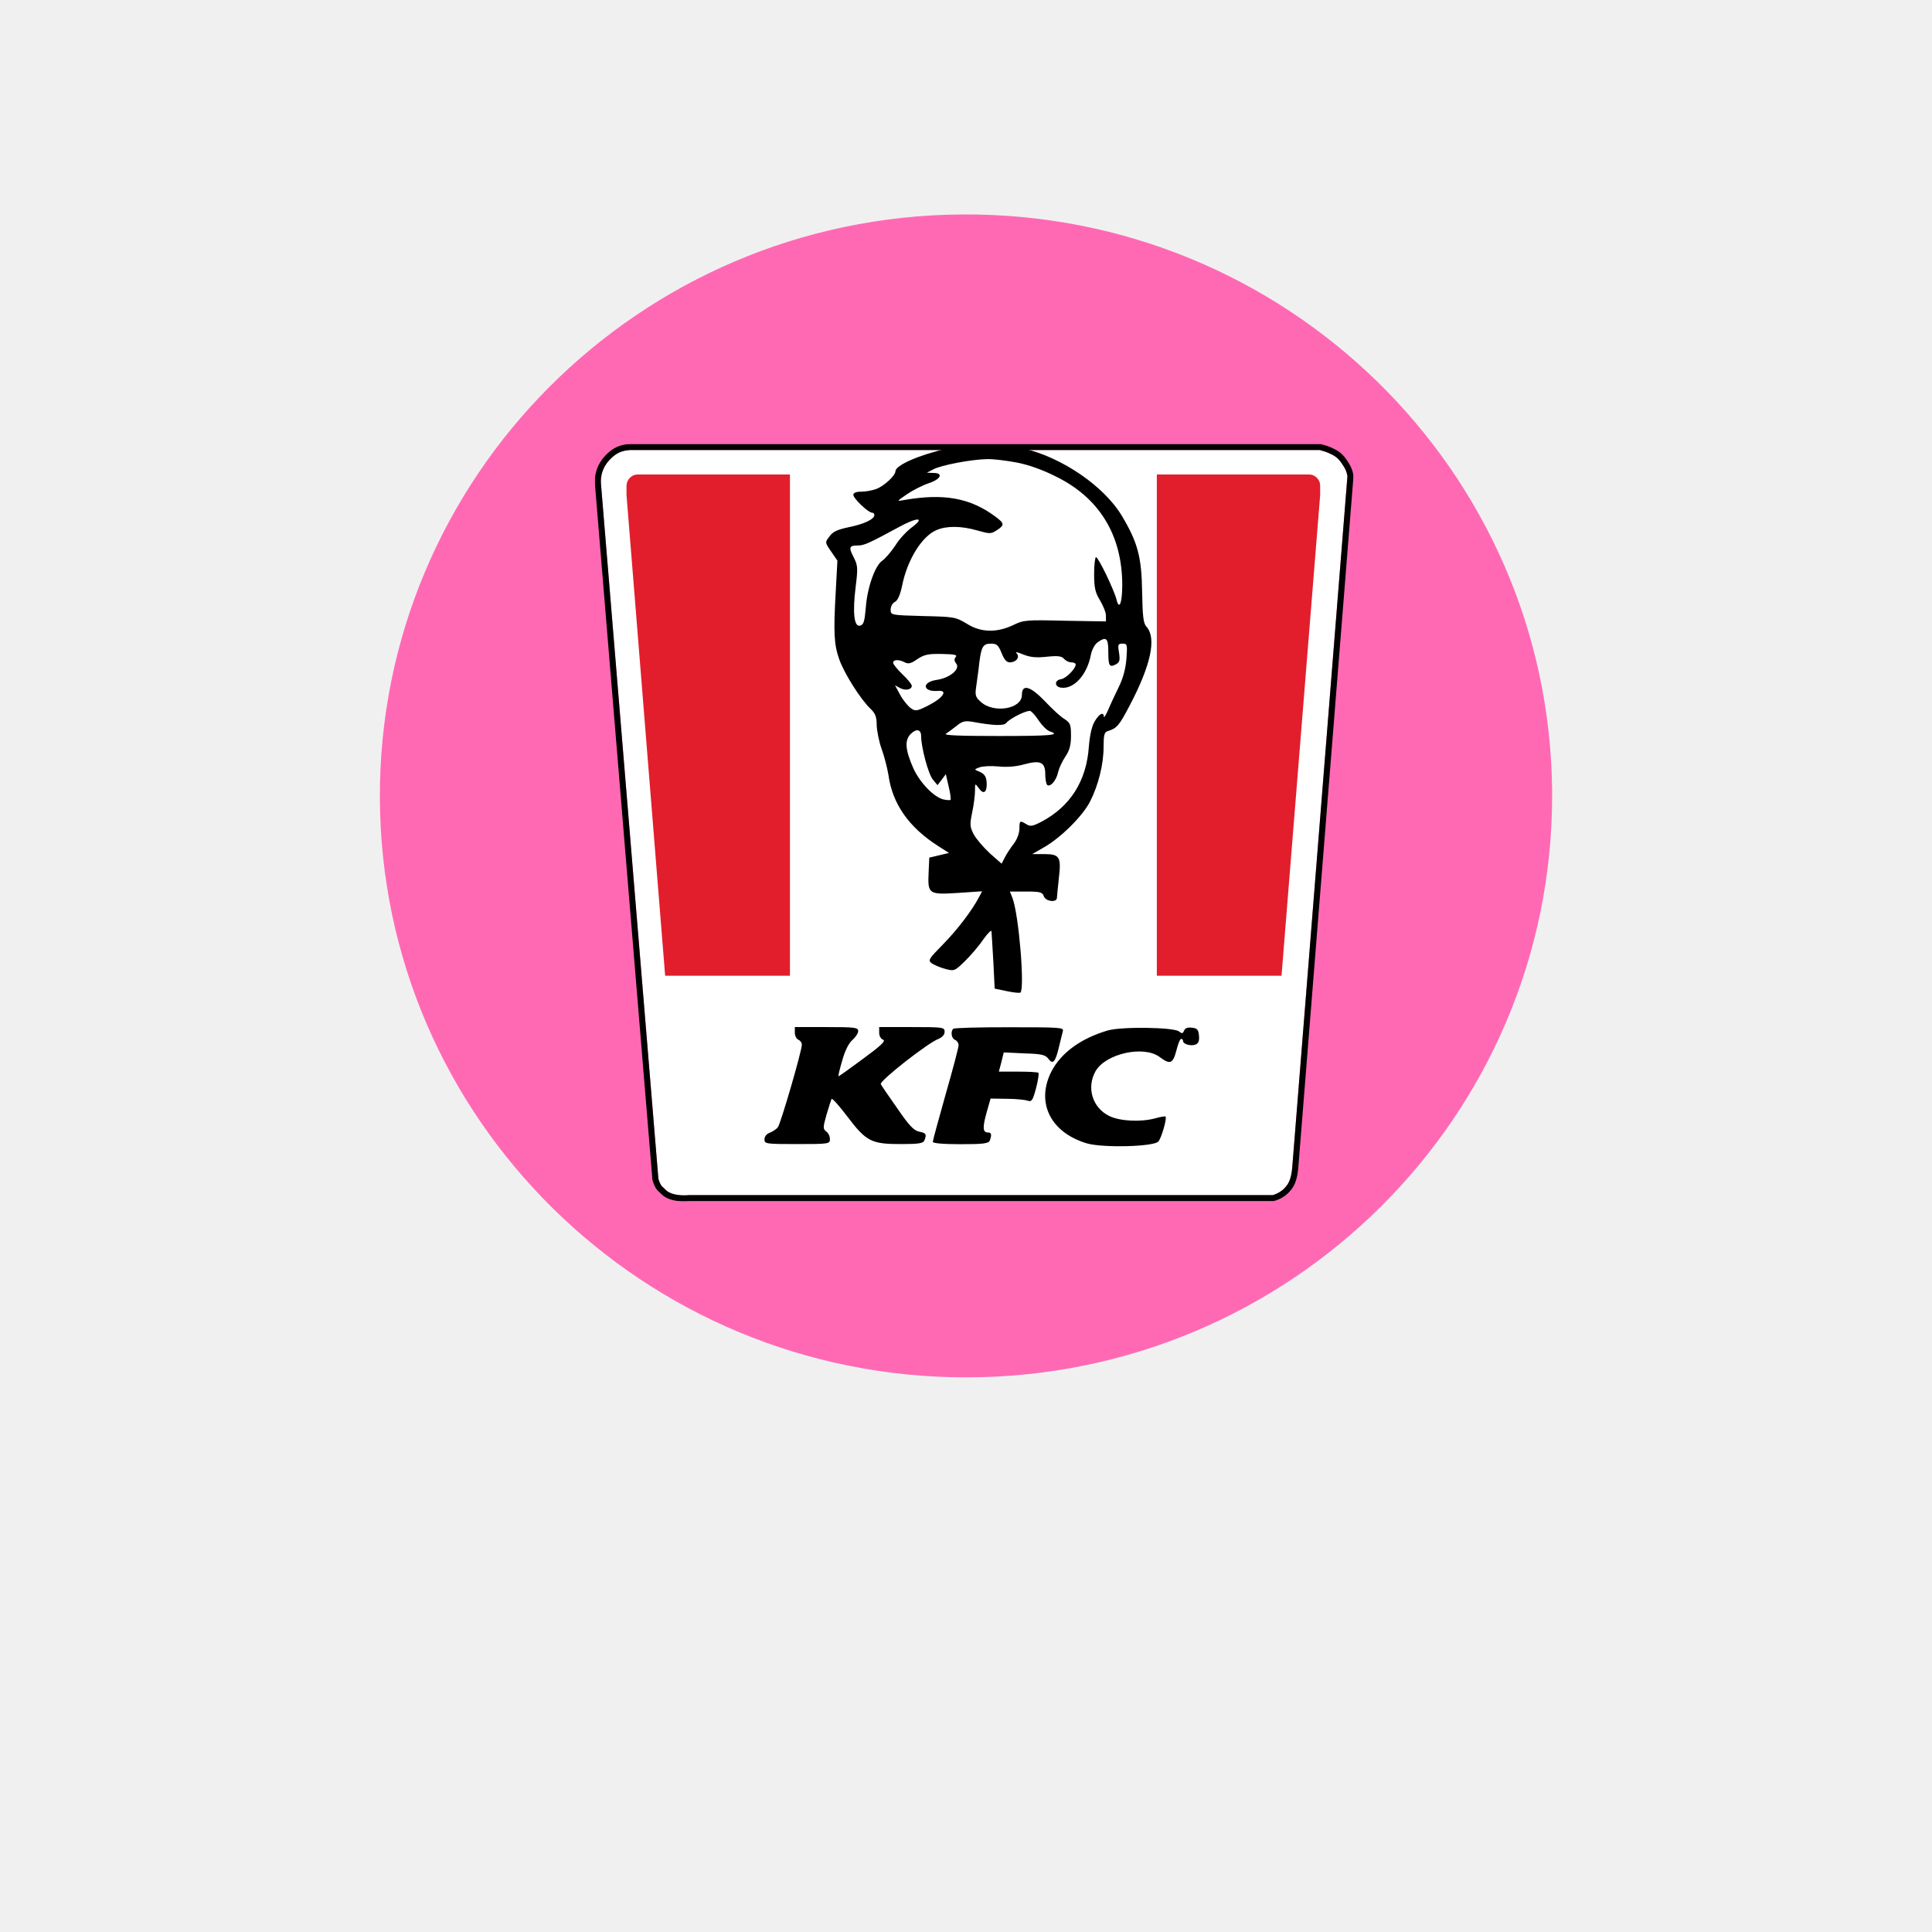
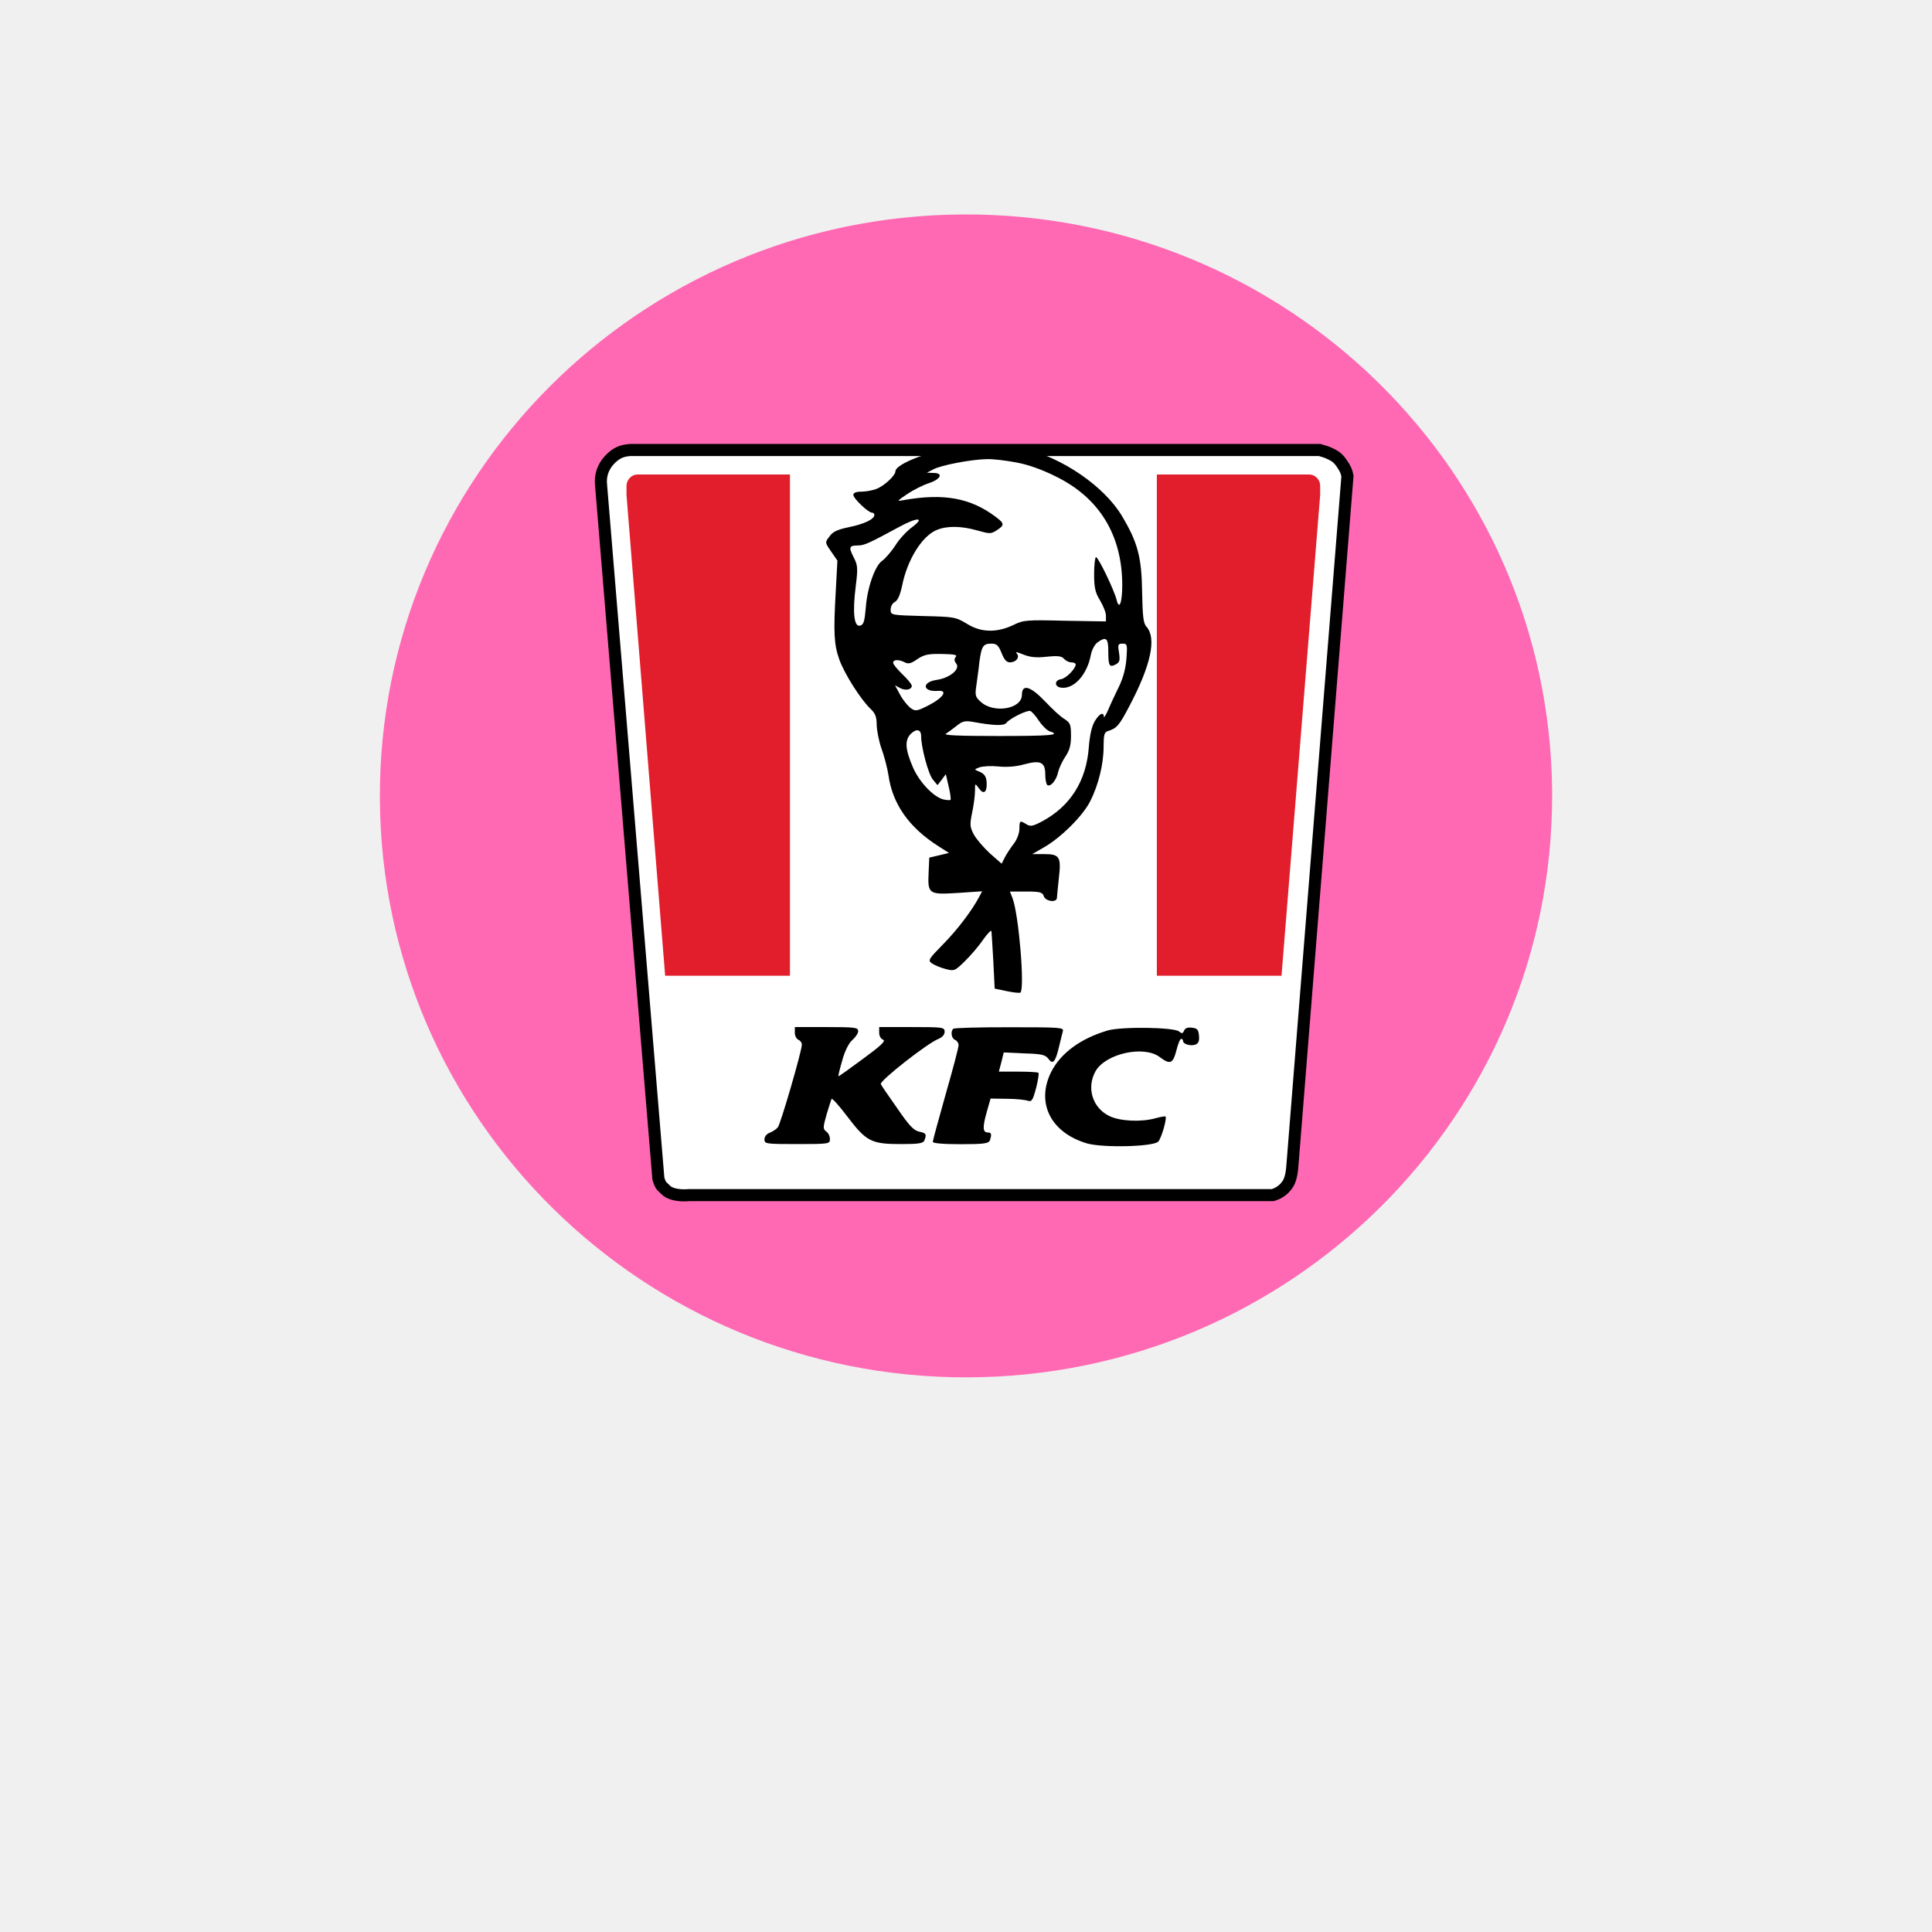
<svg xmlns="http://www.w3.org/2000/svg" viewBox="0 0 24 24" width="24pt" height="24pt">
-   <defs id="defs8">
-     <mask maskUnits="userSpaceOnUse" x="5.965" y="3.942" width="12.566" height="12.545" id="_mask_Zo2hSAbvn9ndn6jDdPnxoaXlBJqn8EU3_1_">
-       <rect x="-47.626" y="-47.194" fill="#ffffff" filter="url(#Adobe_OpacityMaskFilter)" width="96" height="96" id="rect11" />
-       <path d="M 6.21,4.204 C 6.323,4.086 6.414,4.053 6.548,4.042 h 11.424 c 0.068,0.018 0.123,0.037 0.164,0.057 0.061,0.03 0.125,0.055 0.195,0.156 0.07,0.103 0.083,0.135 0.1,0.219 l -0.912,11.422 c -0.01,0.145 -0.037,0.248 -0.082,0.313 -0.061,0.088 -0.14,0.143 -0.242,0.174 H 7.535 C 7.333,16.401 7.197,16.358 7.139,16.297 7.082,16.234 7.061,16.25 7.018,16.113 L 6.069,4.629 C 6.05,4.468 6.099,4.322 6.21,4.204 Z" id="path13" />
-     </mask>
-     <filter id="Adobe_OpacityMaskFilter" filterUnits="userSpaceOnUse" x="5.965" y="3.942" width="12.566" height="12.545">
-       <feColorMatrix type="matrix" values="1 0 0 0 0  0 1 0 0 0  0 0 1 0 0  0 0 0 1 0" id="feColorMatrix6" />
-     </filter>
-     <filter id="filter18994" filterUnits="userSpaceOnUse" x="5.965" y="3.942" width="12.566" height="12.545">
-       <feColorMatrix type="matrix" values="1 0 0 0 0  0 1 0 0 0  0 0 1 0 0  0 0 0 1 0" id="feColorMatrix18992" />
-     </filter>
-   </defs>
  <path style="fill:#ff69b4;fill-opacity:1;stroke-width:2.785" id="path2106" d="M 19.281,9.887 A 7.281,7.223 0 0 1 12.014,17.11 7.281,7.223 0 0 1 4.719,9.915 7.281,7.223 0 0 1 11.957,2.664 7.281,7.223 0 0 1 19.281,9.83" />
  <g id="g32" transform="matrix(0.75,0,0,0.75,2.915253,2.558667)">
    <path fill="#ffffff" d="M 6.21,4.204 C 6.323,4.086 6.414,4.053 6.548,4.042 h 11.424 c 0.068,0.018 0.123,0.037 0.164,0.057 0.061,0.03 0.125,0.055 0.195,0.156 0.07,0.103 0.083,0.135 0.1,0.219 l -0.912,11.422 c -0.01,0.145 -0.037,0.248 -0.082,0.313 -0.061,0.088 -0.14,0.143 -0.242,0.174 H 7.535 C 7.333,16.401 7.197,16.358 7.139,16.297 7.082,16.234 7.061,16.25 7.018,16.113 L 6.069,4.629 C 6.05,4.468 6.099,4.322 6.21,4.204 Z" id="path4" />
-     <defs id="defs9">
-       <filter id="filter19798" filterUnits="userSpaceOnUse" x="5.965" y="3.942" width="12.566" height="12.545">
-         <feColorMatrix type="matrix" values="1 0 0 0 0  0 1 0 0 0  0 0 1 0 0  0 0 0 1 0" id="feColorMatrix19796" />
-       </filter>
-     </defs>
-     <mask maskUnits="userSpaceOnUse" x="5.965" y="3.942" width="12.566" height="12.545" id="mask19001">
-       <rect x="-47.626" y="-47.194" fill="#ffffff" filter="url(#Adobe_OpacityMaskFilter)" width="96" height="96" id="rect18997" />
-       <path d="M 6.21,4.204 C 6.323,4.086 6.414,4.053 6.548,4.042 h 11.424 c 0.068,0.018 0.123,0.037 0.164,0.057 0.061,0.03 0.125,0.055 0.195,0.156 0.07,0.103 0.083,0.135 0.1,0.219 l -0.912,11.422 c -0.01,0.145 -0.037,0.248 -0.082,0.313 -0.061,0.088 -0.14,0.143 -0.242,0.174 H 7.535 C 7.333,16.401 7.197,16.358 7.139,16.297 7.082,16.234 7.061,16.25 7.018,16.113 L 6.069,4.629 C 6.05,4.468 6.099,4.322 6.21,4.204 Z" id="path18999" />
-     </mask>
    <path vector-effect="non-scaling-stroke" mask="url(#_mask_Zo2hSAbvn9ndn6jDdPnxoaXlBJqn8EU3_1_)" fill="#ffffff" stroke="#000000" stroke-width="0.2" stroke-linecap="square" stroke-miterlimit="3" d="M 6.21,4.204 C 6.323,4.086 6.414,4.053 6.548,4.042 h 11.424 c 0.068,0.018 0.123,0.037 0.164,0.057 0.061,0.03 0.125,0.055 0.195,0.156 0.07,0.103 0.083,0.135 0.1,0.219 l -0.912,11.422 c -0.01,0.145 -0.037,0.248 -0.082,0.313 -0.061,0.088 -0.14,0.143 -0.242,0.174 H 7.535 C 7.333,16.401 7.197,16.358 7.139,16.297 7.082,16.234 7.061,16.25 7.018,16.113 L 6.069,4.629 C 6.05,4.468 6.099,4.322 6.21,4.204 Z" id="path16" />
    <path fill="#e21e2c" d="M 17.922,4.5 C 17.886,4.465 17.851,4.451 17.804,4.448 H 17.37 15.274 v 8.302 h 2.065 l 0.64,-7.961 V 4.629 C 17.978,4.579 17.959,4.536 17.922,4.5 Z" id="path18" />
    <path fill="#e21e2c" d="M 6.548,4.5 C 6.585,4.465 6.62,4.451 6.666,4.448 H 7.101 9.197 V 12.75 H 7.13 L 6.49,4.789 V 4.629 C 6.492,4.579 6.513,4.536 6.548,4.5 Z" id="path20" />
    <g id="g30">
      <path d="m 11.815,4.015 c -0.473,0.105 -0.871,0.279 -0.871,0.38 0,0.069 -0.19,0.248 -0.322,0.294 -0.063,0.023 -0.17,0.043 -0.244,0.043 -0.085,0 -0.131,0.019 -0.131,0.054 0,0.058 0.247,0.294 0.309,0.294 0.024,0 0.039,0.016 0.039,0.039 0,0.07 -0.174,0.151 -0.422,0.201 -0.186,0.039 -0.267,0.074 -0.32,0.152 -0.078,0.1 -0.078,0.1 0.026,0.251 L 9.983,5.874 9.956,6.378 c -0.039,0.685 -0.031,0.883 0.059,1.135 0.082,0.232 0.356,0.666 0.522,0.821 0.073,0.07 0.097,0.128 0.097,0.267 0.004,0.097 0.039,0.275 0.081,0.391 0.043,0.117 0.093,0.31 0.113,0.43 0.065,0.481 0.34,0.872 0.828,1.182 l 0.175,0.112 -0.163,0.039 -0.163,0.038 -0.011,0.244 c -0.017,0.361 0,0.372 0.487,0.341 l 0.399,-0.027 -0.047,0.089 c -0.12,0.229 -0.364,0.55 -0.601,0.79 -0.239,0.244 -0.252,0.264 -0.186,0.314 0.039,0.027 0.139,0.07 0.225,0.093 0.147,0.039 0.156,0.035 0.322,-0.127 0.096,-0.094 0.232,-0.251 0.305,-0.36 0.074,-0.104 0.137,-0.166 0.137,-0.135 0.004,0.031 0.016,0.259 0.031,0.503 l 0.022,0.445 0.201,0.042 c 0.112,0.023 0.213,0.035 0.226,0.023 0.073,-0.073 -0.027,-1.293 -0.133,-1.568 L 12.84,11.355 h 0.271 c 0.232,0 0.268,0.012 0.291,0.078 0.027,0.085 0.213,0.112 0.217,0.027 0,-0.024 0.016,-0.171 0.031,-0.318 0.043,-0.36 0.016,-0.407 -0.24,-0.407 h -0.2 l 0.201,-0.116 C 13.687,10.46 14.05,10.1 14.17,9.86 c 0.136,-0.267 0.222,-0.616 0.222,-0.902 0,-0.194 0.012,-0.244 0.069,-0.26 0.151,-0.046 0.19,-0.093 0.364,-0.426 C 15.177,7.602 15.27,7.16 15.104,6.971 15.05,6.916 15.038,6.8 15.03,6.39 15.022,5.816 14.957,5.572 14.696,5.135 14.403,4.643 13.705,4.166 13.074,4.019 12.769,3.945 12.138,3.945 11.815,4.015 Z m 1.131,0.233 c 0.189,0.034 0.434,0.12 0.654,0.232 0.721,0.352 1.101,0.972 1.101,1.801 0,0.287 -0.05,0.422 -0.093,0.244 -0.039,-0.159 -0.303,-0.709 -0.342,-0.709 -0.015,0 -0.031,0.128 -0.031,0.279 0,0.233 0.02,0.31 0.098,0.438 0.05,0.085 0.098,0.197 0.098,0.252 V 6.881 L 13.752,6.87 C 13.117,6.854 13.065,6.858 12.899,6.94 12.625,7.071 12.36,7.067 12.128,6.92 11.941,6.808 11.919,6.804 11.4,6.792 10.865,6.777 10.865,6.777 10.865,6.684 c 0,-0.05 0.031,-0.109 0.074,-0.128 0.045,-0.027 0.084,-0.116 0.115,-0.263 0.086,-0.434 0.33,-0.825 0.573,-0.926 0.167,-0.07 0.403,-0.07 0.675,0.008 0.205,0.058 0.225,0.058 0.321,-0.004 0.132,-0.085 0.128,-0.113 -0.022,-0.225 -0.416,-0.31 -0.856,-0.391 -1.516,-0.275 -0.124,0.023 -0.124,0.023 0.051,-0.097 0.096,-0.066 0.256,-0.147 0.36,-0.182 0.201,-0.066 0.248,-0.17 0.077,-0.17 L 11.465,4.418 11.569,4.364 c 0.123,-0.07 0.635,-0.167 0.891,-0.171 0.1,-0.004 0.32,0.024 0.486,0.055 z m -1.722,1.069 c -0.09,0.065 -0.218,0.201 -0.283,0.309 -0.07,0.105 -0.164,0.213 -0.213,0.248 -0.121,0.078 -0.252,0.45 -0.275,0.783 -0.02,0.224 -0.035,0.279 -0.094,0.294 C 10.258,6.978 10.232,6.734 10.286,6.304 10.325,5.991 10.32,5.952 10.251,5.816 10.166,5.65 10.178,5.623 10.325,5.623 c 0.101,0 0.178,-0.035 0.674,-0.303 0.301,-0.166 0.447,-0.17 0.225,-0.003 z m 3.246,2.06 c 0,0.24 0.018,0.271 0.122,0.217 0.066,-0.035 0.074,-0.066 0.056,-0.194 -0.024,-0.135 -0.017,-0.151 0.058,-0.151 0.077,0 0.081,0.016 0.065,0.241 -0.012,0.162 -0.051,0.321 -0.127,0.476 -0.063,0.128 -0.144,0.302 -0.179,0.387 -0.038,0.085 -0.069,0.132 -0.069,0.105 -0.004,-0.085 -0.074,-0.05 -0.151,0.077 -0.05,0.086 -0.081,0.229 -0.097,0.419 -0.039,0.569 -0.307,0.991 -0.782,1.243 -0.148,0.077 -0.187,0.085 -0.253,0.043 -0.108,-0.066 -0.115,-0.062 -0.115,0.077 0,0.066 -0.039,0.174 -0.089,0.24 -0.052,0.066 -0.121,0.171 -0.151,0.229 l -0.055,0.108 -0.193,-0.17 c -0.105,-0.097 -0.225,-0.237 -0.268,-0.314 -0.064,-0.124 -0.069,-0.159 -0.027,-0.364 0.027,-0.124 0.047,-0.287 0.047,-0.356 0,-0.132 0,-0.132 0.063,-0.047 0.072,0.105 0.131,0.078 0.131,-0.062 0,-0.128 -0.034,-0.178 -0.135,-0.217 -0.074,-0.031 -0.074,-0.031 0.015,-0.066 0.056,-0.019 0.194,-0.027 0.31,-0.015 0.141,0.015 0.295,0.004 0.431,-0.035 0.274,-0.074 0.349,-0.035 0.349,0.17 0,0.082 0.016,0.159 0.035,0.175 0.055,0.031 0.15,-0.082 0.178,-0.217 C 13.655,9.31 13.708,9.194 13.759,9.12 13.829,9.016 13.852,8.93 13.852,8.775 13.852,8.59 13.84,8.562 13.748,8.5 13.686,8.466 13.543,8.334 13.427,8.21 13.179,7.95 13.039,7.912 13.039,8.098 c 0,0.236 -0.472,0.313 -0.685,0.112 -0.086,-0.077 -0.094,-0.108 -0.07,-0.263 0.012,-0.097 0.039,-0.272 0.05,-0.388 0.035,-0.267 0.062,-0.31 0.198,-0.31 0.089,0 0.119,0.027 0.17,0.155 0.043,0.109 0.082,0.155 0.136,0.155 0.108,0 0.174,-0.089 0.112,-0.151 -0.027,-0.027 0.016,-0.019 0.109,0.02 0.115,0.046 0.213,0.058 0.391,0.038 0.186,-0.019 0.248,-0.011 0.287,0.035 0.027,0.031 0.08,0.058 0.119,0.058 0.043,0 0.074,0.016 0.074,0.035 0,0.07 -0.16,0.233 -0.244,0.244 -0.108,0.016 -0.113,0.124 0,0.14 C 13.899,8.009 14.12,7.765 14.182,7.431 14.198,7.35 14.247,7.261 14.289,7.23 14.435,7.125 14.47,7.156 14.47,7.377 Z M 11.942,7.47 c -0.026,0.035 -0.026,0.066 0.009,0.109 0.073,0.089 -0.104,0.24 -0.326,0.271 -0.251,0.038 -0.231,0.201 0.021,0.182 0.174,-0.016 0.092,0.112 -0.147,0.236 -0.19,0.097 -0.222,0.105 -0.295,0.054 -0.046,-0.031 -0.128,-0.128 -0.179,-0.22 l -0.088,-0.163 0.084,0.046 c 0.09,0.047 0.194,0.027 0.194,-0.038 0,-0.024 -0.069,-0.109 -0.155,-0.19 -0.084,-0.082 -0.154,-0.167 -0.154,-0.19 0,-0.058 0.097,-0.058 0.193,-0.008 0.059,0.031 0.104,0.02 0.209,-0.054 0.112,-0.074 0.178,-0.089 0.403,-0.085 0.213,0.004 0.263,0.015 0.231,0.05 z m 1.379,1.058 c 0.055,0.081 0.133,0.158 0.179,0.174 0.194,0.062 0.017,0.077 -0.856,0.077 -0.639,0 -0.91,-0.011 -0.863,-0.038 0.035,-0.024 0.117,-0.082 0.179,-0.132 0.089,-0.074 0.136,-0.085 0.255,-0.066 0.36,0.066 0.527,0.07 0.566,0.019 0.062,-0.077 0.344,-0.216 0.398,-0.197 0.023,0.008 0.09,0.081 0.142,0.163 z M 11.37,8.783 c 0,0.182 0.12,0.635 0.197,0.721 l 0.074,0.089 0.069,-0.089 0.069,-0.093 0.047,0.205 c 0.027,0.108 0.039,0.209 0.031,0.221 C 11.845,9.845 11.791,9.841 11.736,9.829 11.574,9.786 11.349,9.55 11.241,9.314 11.105,9.004 11.094,8.849 11.198,8.744 11.292,8.652 11.37,8.667 11.37,8.783 Z" id="path22" />
      <path d="m 9.278,13.695 c 0,0.051 0.027,0.1 0.058,0.115 0.031,0.012 0.058,0.047 0.058,0.082 0,0.105 -0.352,1.313 -0.397,1.367 -0.024,0.031 -0.082,0.07 -0.132,0.09 -0.055,0.02 -0.09,0.064 -0.09,0.111 0,0.074 0.023,0.078 0.543,0.078 0.527,0 0.541,-0.004 0.541,-0.082 0,-0.047 -0.026,-0.105 -0.062,-0.127 -0.054,-0.043 -0.054,-0.066 0.005,-0.275 0.038,-0.129 0.077,-0.248 0.084,-0.264 0.012,-0.016 0.129,0.117 0.264,0.295 0.311,0.41 0.396,0.453 0.884,0.453 0.298,0 0.372,-0.012 0.391,-0.063 0.039,-0.1 0.027,-0.121 -0.089,-0.143 -0.089,-0.02 -0.167,-0.102 -0.359,-0.383 -0.141,-0.199 -0.265,-0.381 -0.275,-0.404 -0.027,-0.051 0.777,-0.682 0.953,-0.748 0.064,-0.027 0.104,-0.07 0.104,-0.119 0,-0.074 -0.023,-0.078 -0.542,-0.078 h -0.542 v 0.094 c 0,0.051 0.027,0.104 0.066,0.115 0.046,0.02 -0.035,0.098 -0.33,0.314 -0.213,0.158 -0.398,0.291 -0.41,0.291 -0.008,0 0.02,-0.117 0.063,-0.264 0.045,-0.162 0.111,-0.291 0.17,-0.338 0.05,-0.047 0.093,-0.107 0.093,-0.146 0,-0.059 -0.054,-0.066 -0.522,-0.066 H 9.278 Z" id="path24" />
      <path d="m 11.901,13.629 c -0.047,0.047 -0.028,0.16 0.029,0.182 0.031,0.012 0.06,0.051 0.06,0.09 0,0.039 -0.097,0.406 -0.214,0.813 -0.116,0.412 -0.213,0.764 -0.213,0.787 0,0.023 0.166,0.039 0.461,0.039 0.384,0 0.465,-0.012 0.484,-0.063 0.034,-0.098 0.027,-0.131 -0.031,-0.131 -0.088,0 -0.092,-0.082 -0.023,-0.33 l 0.066,-0.232 0.267,0.004 c 0.147,0 0.303,0.016 0.345,0.031 0.07,0.023 0.085,0 0.141,-0.205 0.035,-0.133 0.049,-0.244 0.041,-0.256 -0.01,-0.012 -0.162,-0.02 -0.34,-0.02 h -0.317 l 0.042,-0.158 0.039,-0.16 0.341,0.016 c 0.287,0.008 0.349,0.023 0.399,0.09 0.074,0.1 0.115,0.055 0.174,-0.193 0.027,-0.109 0.054,-0.225 0.065,-0.264 0.019,-0.063 -0.038,-0.066 -0.887,-0.066 -0.496,-10e-4 -0.918,0.01 -0.929,0.026 z" id="path26" />
      <path d="m 14.461,13.656 c -0.45,0.133 -0.778,0.373 -0.938,0.689 -0.254,0.512 -0.006,1.004 0.594,1.182 0.267,0.076 1.104,0.055 1.181,-0.031 0.052,-0.055 0.147,-0.387 0.12,-0.414 -0.007,-0.008 -0.077,0.004 -0.162,0.027 -0.24,0.068 -0.589,0.051 -0.768,-0.035 -0.282,-0.137 -0.383,-0.469 -0.229,-0.744 0.168,-0.291 0.795,-0.43 1.059,-0.236 0.174,0.131 0.221,0.117 0.279,-0.104 0.026,-0.109 0.062,-0.195 0.08,-0.195 0.016,0 0.031,0.016 0.031,0.035 0,0.055 0.132,0.09 0.209,0.059 0.047,-0.02 0.063,-0.063 0.055,-0.146 -0.008,-0.102 -0.031,-0.125 -0.121,-0.133 -0.068,-0.008 -0.111,0.008 -0.127,0.051 -0.02,0.047 -0.035,0.051 -0.082,0.012 -0.084,-0.071 -0.95,-0.083 -1.181,-0.017 z" id="path28" />
    </g>
  </g>
</svg>
